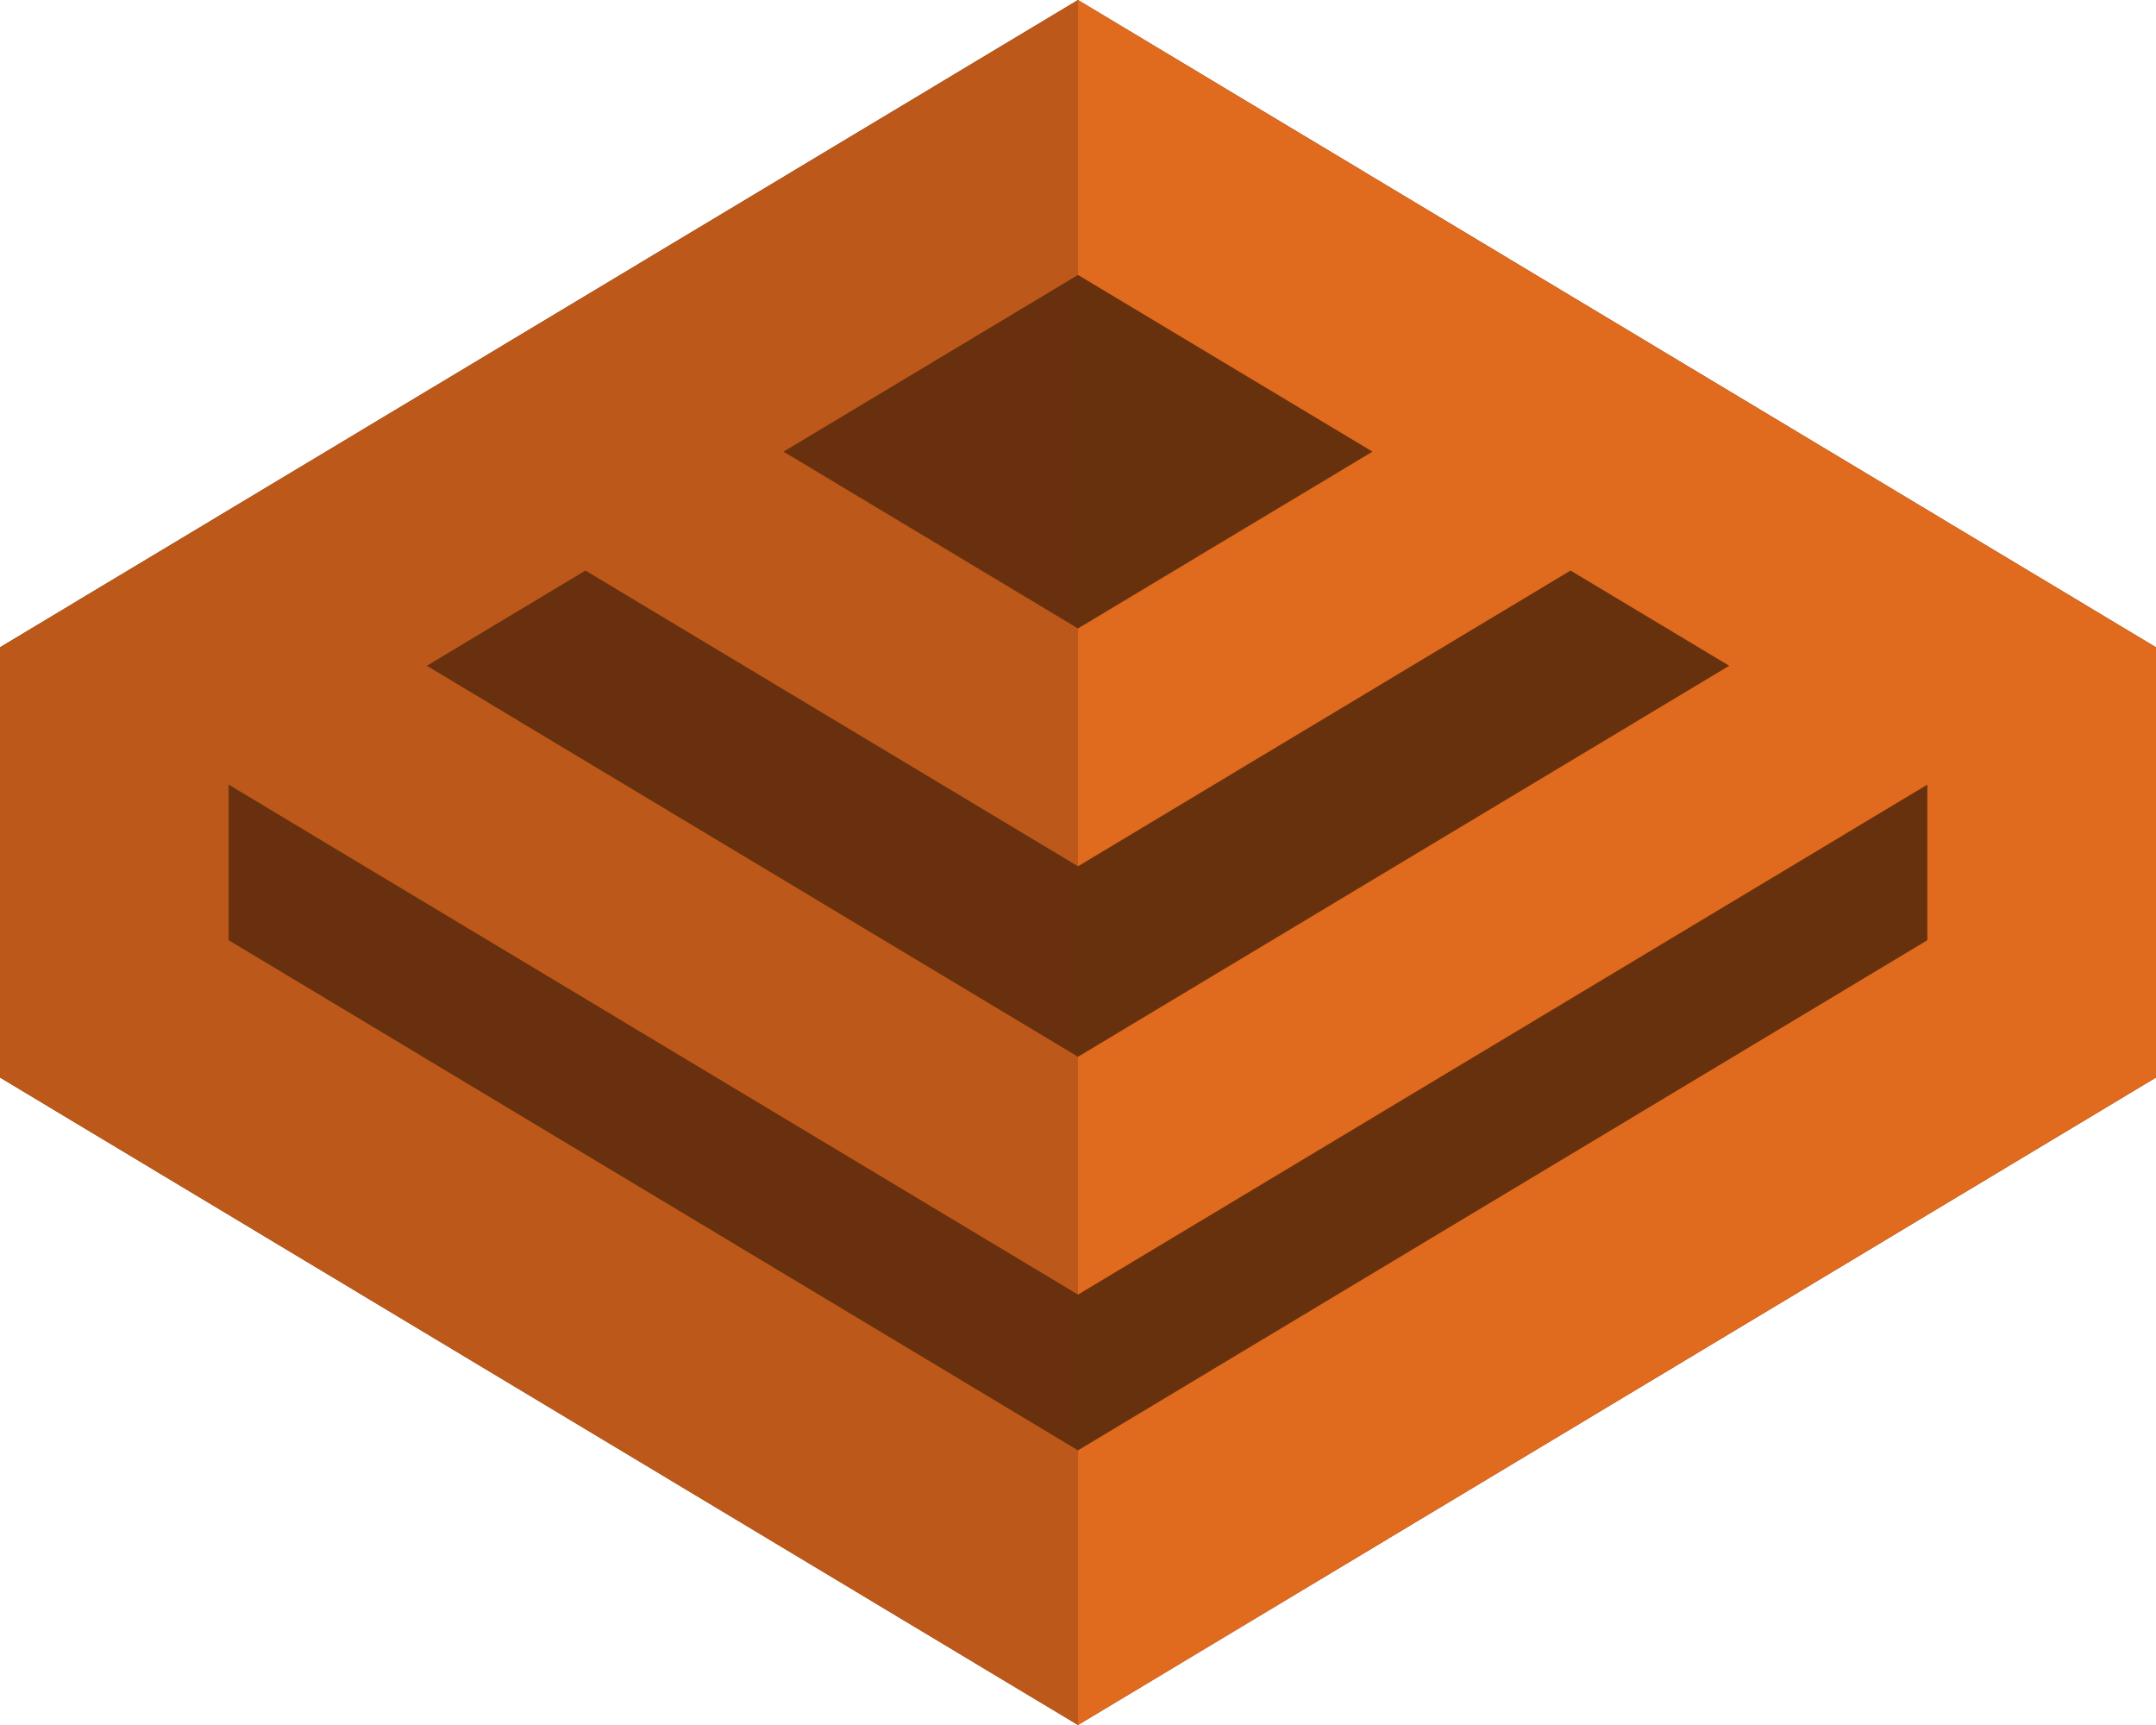
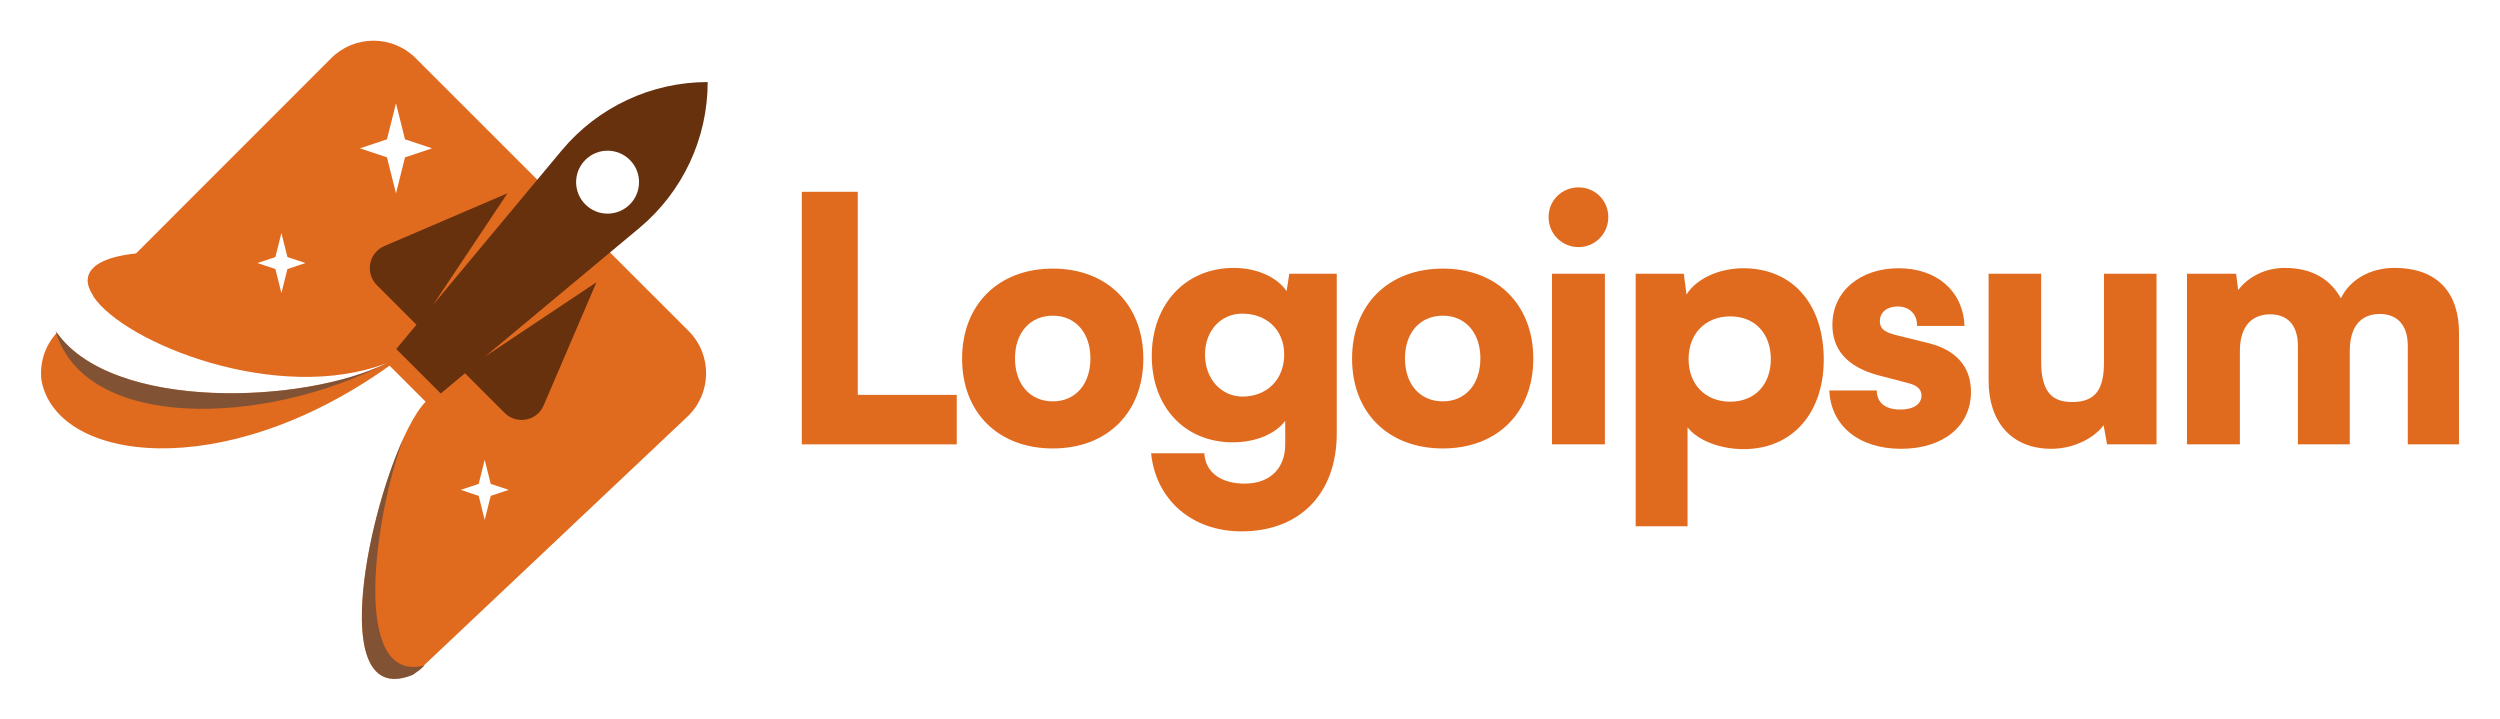
- <svg xmlns="http://www.w3.org/2000/svg" id="logo-39" width="50" height="40" viewBox="0 0 50 40" fill="none">
-   <path d="M25 0L50 15.01V24.986L25 40L0 24.986V15.01L25 0Z" fill="#68310e" class="ccompli2" stop-color="#68310e" />
-   <path fill-rule="evenodd" clip-rule="evenodd" d="M0 15.01L25 0L50 15.01V24.986L25 40L0 24.986V15.01ZM25 33.631L44.697 21.802V18.195L44.696 18.195L25 30.02L5.304 18.195L5.303 18.195V21.802L25 33.631ZM25 24.505L40.102 15.438L36.423 13.23L25 20.088L13.577 13.23L9.898 15.438L25 24.505ZM25 14.573L31.829 10.473L25 6.375L18.171 10.473L25 14.573Z" fill="#e06a1e" class="ccustom" stop-color="#e06a1e" />
-   <path d="M25 0L0 15.01V24.986L25 40L25 0Z" fill="#68310e" class="ccompli2" fill-opacity="0.3" stop-color="#68310e" />
+ <svg xmlns="http://www.w3.org/2000/svg" id="logo-33" width="160" height="46" viewBox="0 0 160 46" fill="none">
+   <path fill-rule="evenodd" clip-rule="evenodd" d="M26.605 3.724C25.111 2.231 22.689 2.232 21.196 3.725L8.735 16.192L8.724 16.189L8.685 16.193C8.701 16.201 8.717 16.208 8.733 16.216C6.547 16.445 5.619 17.102 5.609 17.946C5.613 18.259 5.741 18.598 5.978 18.95L5.966 18.962C7.954 21.959 17.799 25.913 24.764 23.234C19.544 25.844 7.25 26.361 3.64 21.294C2.855 22.142 2.527 23.257 2.651 24.328C3.605 29.585 14.269 31.02 24.933 23.402L27.241 25.71C24.369 28.66 20.128 45.797 26.43 43.18C26.58 43.079 26.707 42.988 26.879 42.857L27.16 42.592C27.144 42.596 27.128 42.6 27.112 42.604L43.992 26.668C45.559 25.188 45.595 22.706 44.07 21.183L26.605 3.724ZM24.766 8.917L25.343 6.61L25.92 8.917L27.651 9.494L25.92 10.071L25.343 12.379L24.766 10.071L23.036 9.494L24.766 8.917ZM17.625 16.451L18.01 14.912L18.395 16.451L19.549 16.835L18.395 17.22L18.01 18.759L17.625 17.22L16.472 16.835L17.625 16.451ZM31.021 29.428L30.637 30.966L29.483 31.351L30.637 31.735L31.021 33.274L31.406 31.735L32.56 31.351L31.406 30.966L31.021 29.428Z" class="ccustom" fill="#e06a1e" stop-color="#e06a1e" />
+   <path d="M54.898 12.275H51.316V28.439H61.232V25.272H54.898V12.275Z" class="ccustom" fill="#e06a1e" stop-color="#e06a1e" />
+   <path d="M61.574 22.956C61.574 26.407 63.89 28.701 67.384 28.701C70.857 28.701 73.173 26.407 73.173 22.956C73.173 19.505 70.857 17.19 67.384 17.19C63.89 17.19 61.574 19.505 61.574 22.956ZM64.96 22.934C64.96 21.296 65.921 20.204 67.384 20.204C68.826 20.204 69.787 21.296 69.787 22.934C69.787 24.595 68.826 25.687 67.384 25.687C65.921 25.687 64.96 24.595 64.96 22.934Z" class="ccustom" fill="#e06a1e" stop-color="#e06a1e" />
+   <path d="M73.714 22.782C73.714 26.08 75.854 28.308 78.89 28.308C80.354 28.308 81.621 27.783 82.254 26.932V28.439C82.254 29.946 81.315 30.951 79.655 30.951C78.169 30.951 77.143 30.252 77.077 29.007H73.67C73.976 31.999 76.291 34.008 79.458 34.008C83.193 34.008 85.552 31.584 85.552 27.74V17.518H82.516L82.341 18.631C81.73 17.736 80.441 17.146 78.956 17.146C75.898 17.146 73.714 19.44 73.714 22.782ZM77.121 22.694C77.121 21.122 78.17 20.073 79.502 20.073C81.053 20.073 82.189 21.1 82.189 22.694C82.189 24.289 81.075 25.381 79.524 25.381C78.191 25.381 77.121 24.289 77.121 22.694Z" class="ccustom" fill="#e06a1e" stop-color="#e06a1e" />
+   <path d="M86.533 22.956C86.533 26.407 88.848 28.701 92.343 28.701C95.816 28.701 98.131 26.407 98.131 22.956C98.131 19.505 95.816 17.19 92.343 17.19C88.848 17.19 86.533 19.505 86.533 22.956ZM89.918 22.934C89.918 21.296 90.879 20.204 92.343 20.204C93.784 20.204 94.745 21.296 94.745 22.934C94.745 24.595 93.784 25.687 92.343 25.687C90.879 25.687 89.918 24.595 89.918 22.934Z" class="ccustom" fill="#e06a1e" stop-color="#e06a1e" />
+   <path d="M101.031 15.814C102.079 15.814 102.931 14.962 102.931 13.892C102.931 12.822 102.079 11.992 101.031 11.992C99.961 11.992 99.109 12.822 99.109 13.892C99.109 14.962 99.961 15.814 101.031 15.814ZM99.327 28.439H102.713V17.518H99.327V28.439Z" class="ccustom" fill="#e06a1e" stop-color="#e06a1e" />
+   <path d="M104.683 33.681H108.003V27.347C108.637 28.177 110.078 28.744 111.586 28.744C114.84 28.744 116.806 26.255 116.718 22.803C116.631 19.287 114.6 17.168 111.564 17.168C110.013 17.168 108.55 17.845 107.938 18.85L107.763 17.518H104.683V33.681ZM108.069 22.978C108.069 21.34 109.161 20.248 110.734 20.248C112.328 20.248 113.333 21.362 113.333 22.978C113.333 24.595 112.328 25.708 110.734 25.708C109.161 25.708 108.069 24.616 108.069 22.978Z" class="ccustom" fill="#e06a1e" stop-color="#e06a1e" />
+   <path d="M117.077 24.988C117.164 27.194 118.912 28.723 121.664 28.723C124.307 28.723 126.142 27.325 126.142 25.075C126.142 23.459 125.18 22.388 123.389 21.952L121.445 21.471C120.746 21.296 120.31 21.122 120.31 20.554C120.31 19.986 120.768 19.614 121.445 19.614C122.21 19.614 122.712 20.117 122.69 20.86H125.727C125.639 18.588 123.914 17.168 121.511 17.168C119.086 17.168 117.274 18.61 117.274 20.794C117.274 22.257 118.082 23.459 120.244 24.027L122.166 24.529C122.734 24.682 122.974 24.944 122.974 25.315C122.974 25.861 122.472 26.211 121.62 26.211C120.637 26.211 120.113 25.752 120.113 24.988H117.077Z" class="ccustom" fill="#e06a1e" stop-color="#e06a1e" />
+   <path d="M131.29 28.723C132.623 28.723 133.955 28.111 134.632 27.215L134.851 28.439H138.018V17.518H134.654V23.197C134.654 24.835 134.173 25.73 132.623 25.73C131.421 25.73 130.635 25.184 130.635 23.153V17.518H127.271V24.376C127.271 26.975 128.713 28.723 131.29 28.723Z" class="ccustom" fill="#e06a1e" stop-color="#e06a1e" />
+   <path d="M143.352 28.439V22.476C143.352 20.641 144.335 20.117 145.296 20.117C146.366 20.117 147.065 20.772 147.065 22.126V28.439H150.385V22.476C150.385 20.619 151.346 20.095 152.307 20.095C153.377 20.095 154.098 20.75 154.098 22.126V28.439H157.375V21.296C157.375 18.806 156.064 17.146 153.246 17.146C151.674 17.146 150.385 17.911 149.817 19.09C149.162 17.911 148.026 17.146 146.213 17.146C145.012 17.146 143.898 17.692 143.243 18.566L143.112 17.518H139.966V28.439H143.352Z" class="ccustom" fill="#e06a1e" stop-color="#e06a1e" />
+   <path fill-rule="evenodd" clip-rule="evenodd" d="M45.292 5.251C41.683 5.251 38.261 6.854 35.95 9.626L27.732 19.489L32.477 12.37L24.599 15.747C23.599 16.175 23.348 17.479 24.118 18.249L26.653 20.784L25.358 22.337L28.206 25.185L29.759 23.89L32.294 26.425C33.064 27.195 34.368 26.944 34.796 25.944L38.173 18.066L31.054 22.812L40.917 14.592C43.689 12.282 45.292 8.86 45.292 5.251ZM37.461 13.082C38.247 13.869 39.522 13.869 40.309 13.082C41.095 12.296 41.095 11.021 40.309 10.235C39.522 9.448 38.247 9.448 37.461 10.235C36.675 11.021 36.675 12.296 37.461 13.082Z" class="ccompli2" fill="#68310e" stop-color="#68310e" />
+   <path opacity="0.6" d="M3.548 21.161C5.433 27.621 16.897 27.284 24.761 23.235C19.495 25.866 7.037 26.369 3.548 21.161Z" fill="#424242" />
+   <path opacity="0.6" d="M26.43 43.18C21.119 45.385 23.296 33.565 25.83 28.024C23.983 32.949 22.405 43.804 27.16 42.592L26.879 42.857C26.707 42.988 26.58 43.079 26.43 43.18Z" fill="#424242" />
</svg>
